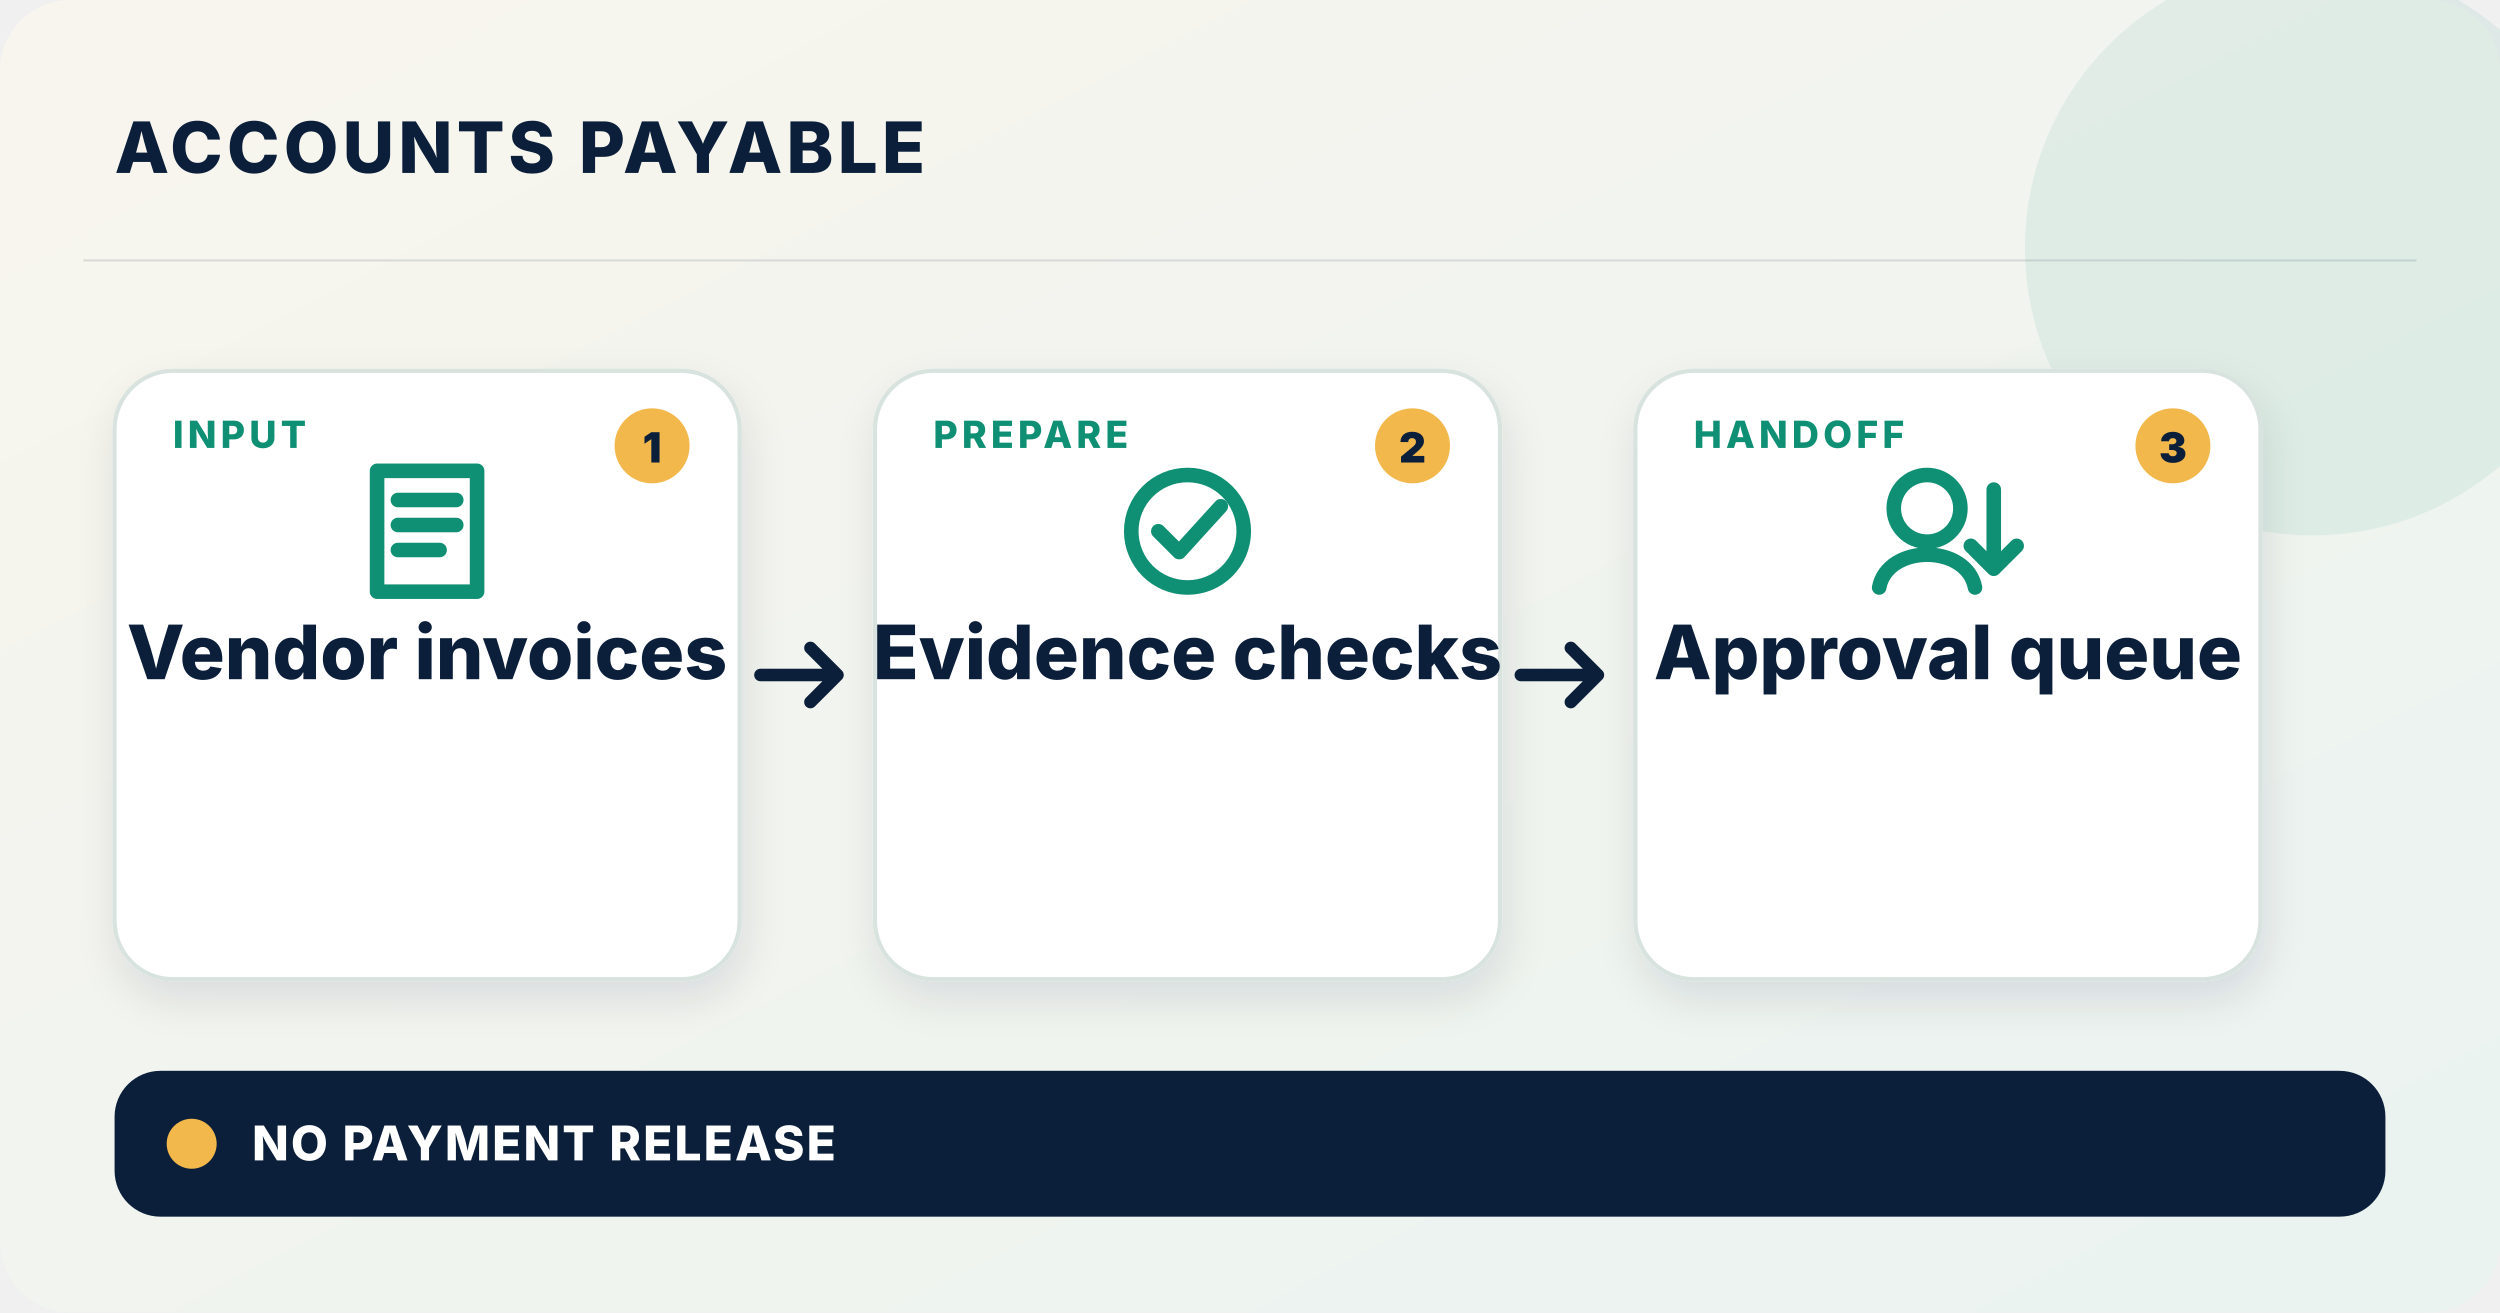
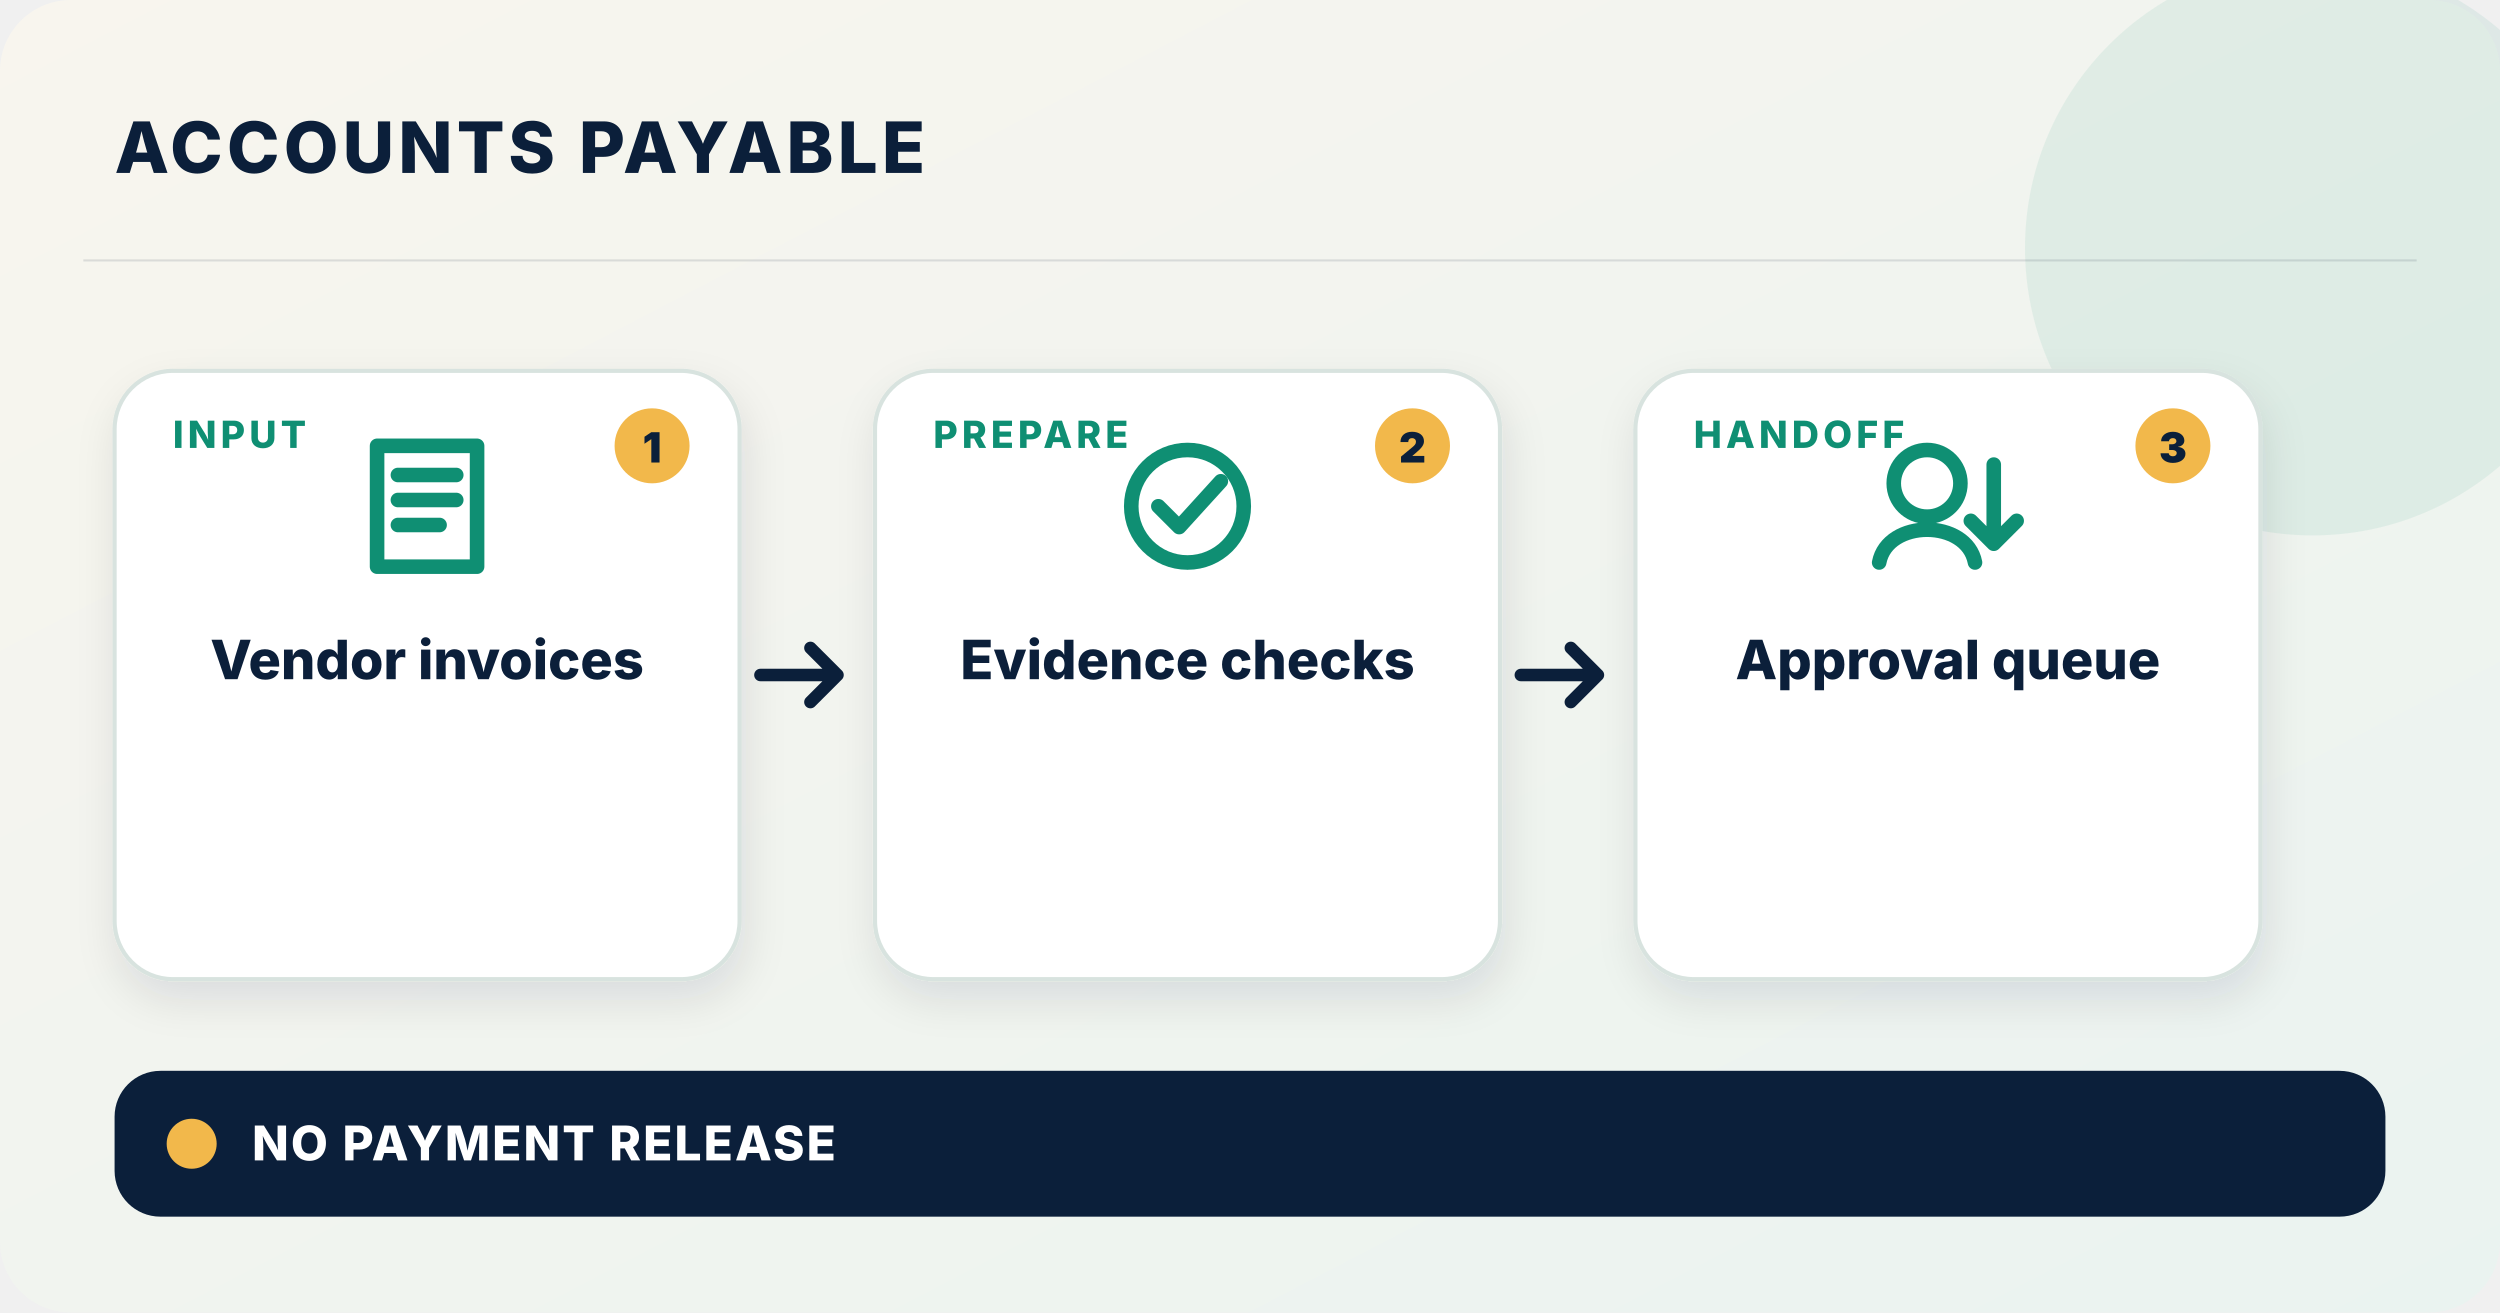
<svg xmlns="http://www.w3.org/2000/svg" viewBox="0 0 1200 630" role="img" aria-labelledby="title desc">
  <defs>
    <linearGradient id="bg" x1="0" y1="0" x2="1" y2="1">
      <stop stop-color="#F8F5EE" />
      <stop offset="1" stop-color="#EAF3F0" />
    </linearGradient>
    <filter id="shadow" x="-20%" y="-20%" width="140%" height="160%">
      <feDropShadow dy="9" stdDeviation="10" flood-color="#0B1F3A" flood-opacity=".10" />
    </filter>
-     <style>.title{font:800 34px Inter,Arial,sans-serif;letter-spacing:2px;fill:#0B1F3A}.meta{font:800 18px Inter,Arial,sans-serif;letter-spacing:2px;fill:#0F8F73}.step{font:800 36px Inter,Arial,sans-serif;fill:#0B1F3A}.card{fill:#fff;stroke:#D8E3DF;stroke-width:2;filter:url(#shadow)}.icon{fill:none;stroke:#0F8F73;stroke-width:7;stroke-linecap:round;stroke-linejoin:round}.arrow{fill:none;stroke:#0B1F3A;stroke-width:6;stroke-linecap:round;stroke-linejoin:round}.num-bg{fill:#F2B84B}.num{font:900 20px Inter,Arial,sans-serif;fill:#0B1F3A}.note{font:800 23px Inter,Arial,sans-serif;letter-spacing:1px;fill:#fff}</style>
+     <style>.title{font:800 34px Inter,Arial,sans-serif;letter-spacing:2px;fill:#0B1F3A}.meta{font:800 18px Inter,Arial,sans-serif;letter-spacing:2px;fill:#0F8F73}.step{font:800 26px Inter,Arial,sans-serif;fill:#0B1F3A}.card{fill:#fff;stroke:#D8E3DF;stroke-width:2;filter:url(#shadow)}.icon{fill:none;stroke:#0F8F73;stroke-width:7;stroke-linecap:round;stroke-linejoin:round}.arrow{fill:none;stroke:#0B1F3A;stroke-width:6;stroke-linecap:round;stroke-linejoin:round}.num-bg{fill:#F2B84B}.num{font:900 20px Inter,Arial,sans-serif;fill:#0B1F3A}.note{font:800 23px Inter,Arial,sans-serif;letter-spacing:1px;fill:#fff}</style>
  </defs>
  <rect width="1200" height="630" rx="34" fill="url(#bg)" />
  <circle cx="1110" cy="119" r="138" fill="#0F8F73" opacity=".08" />
  <path d="M40 125h1120" stroke="#0B1F3A" stroke-opacity=".12" />
  <text x="55" y="83" class="title">ACCOUNTS PAYABLE</text>
  <g>
    <rect x="55" y="178" width="300" height="292" rx="28" class="card" />
    <text x="83" y="215" class="meta">INPUT</text>
-     <g class="icon">
+     <g class="icon" transform="translate(0 -12)">
      <path d="M181 226h48v58h-48z M191 240h28 M191 252h28 M191 264h20" />
    </g>
    <text x="205" y="326" text-anchor="middle" class="step">Vendor invoices</text>
    <circle cx="313" cy="214" r="18" class="num-bg" />
    <text x="313" y="222" text-anchor="middle" class="num">1</text>
  </g>
  <g>
    <rect x="420" y="178" width="300" height="292" rx="28" class="card" />
    <text x="448" y="215" class="meta">PREPARE</text>
-     <g class="icon">
+     <g class="icon" transform="translate(0 -12)">
      <circle cx="570" cy="255" r="27" />
      <path d="M556 255l10 10 20-22" />
    </g>
    <text x="570" y="326" text-anchor="middle" class="step">Evidence checks</text>
    <circle cx="678" cy="214" r="18" class="num-bg" />
    <text x="678" y="222" text-anchor="middle" class="num">2</text>
  </g>
  <g>
    <rect x="785" y="178" width="300" height="292" rx="28" class="card" />
    <text x="813" y="215" class="meta">HANDOFF</text>
-     <g class="icon">
+     <g class="icon" transform="translate(0 -12)">
      <circle cx="925" cy="244" r="16" />
      <path d="M902 282c4-21 42-21 46 0 M957 235v38 M946 262l11 11 11-11" />
    </g>
    <text x="935" y="326" text-anchor="middle" class="step">Approval queue</text>
    <circle cx="1043" cy="214" r="18" class="num-bg" />
    <text x="1043" y="222" text-anchor="middle" class="num">3</text>
  </g>
  <path d="M365 324h37m-13-13 13 13-13 13 M730 324h37m-13-13 13 13-13 13" class="arrow" />
  <rect x="55" y="514" width="1090" height="70" rx="22" fill="#0B1F3A" />
  <circle cx="92" cy="549" r="12" fill="#F2B84B" />
  <text x="121" y="557" class="note">NO PAYMENT RELEASE</text>
</svg>
